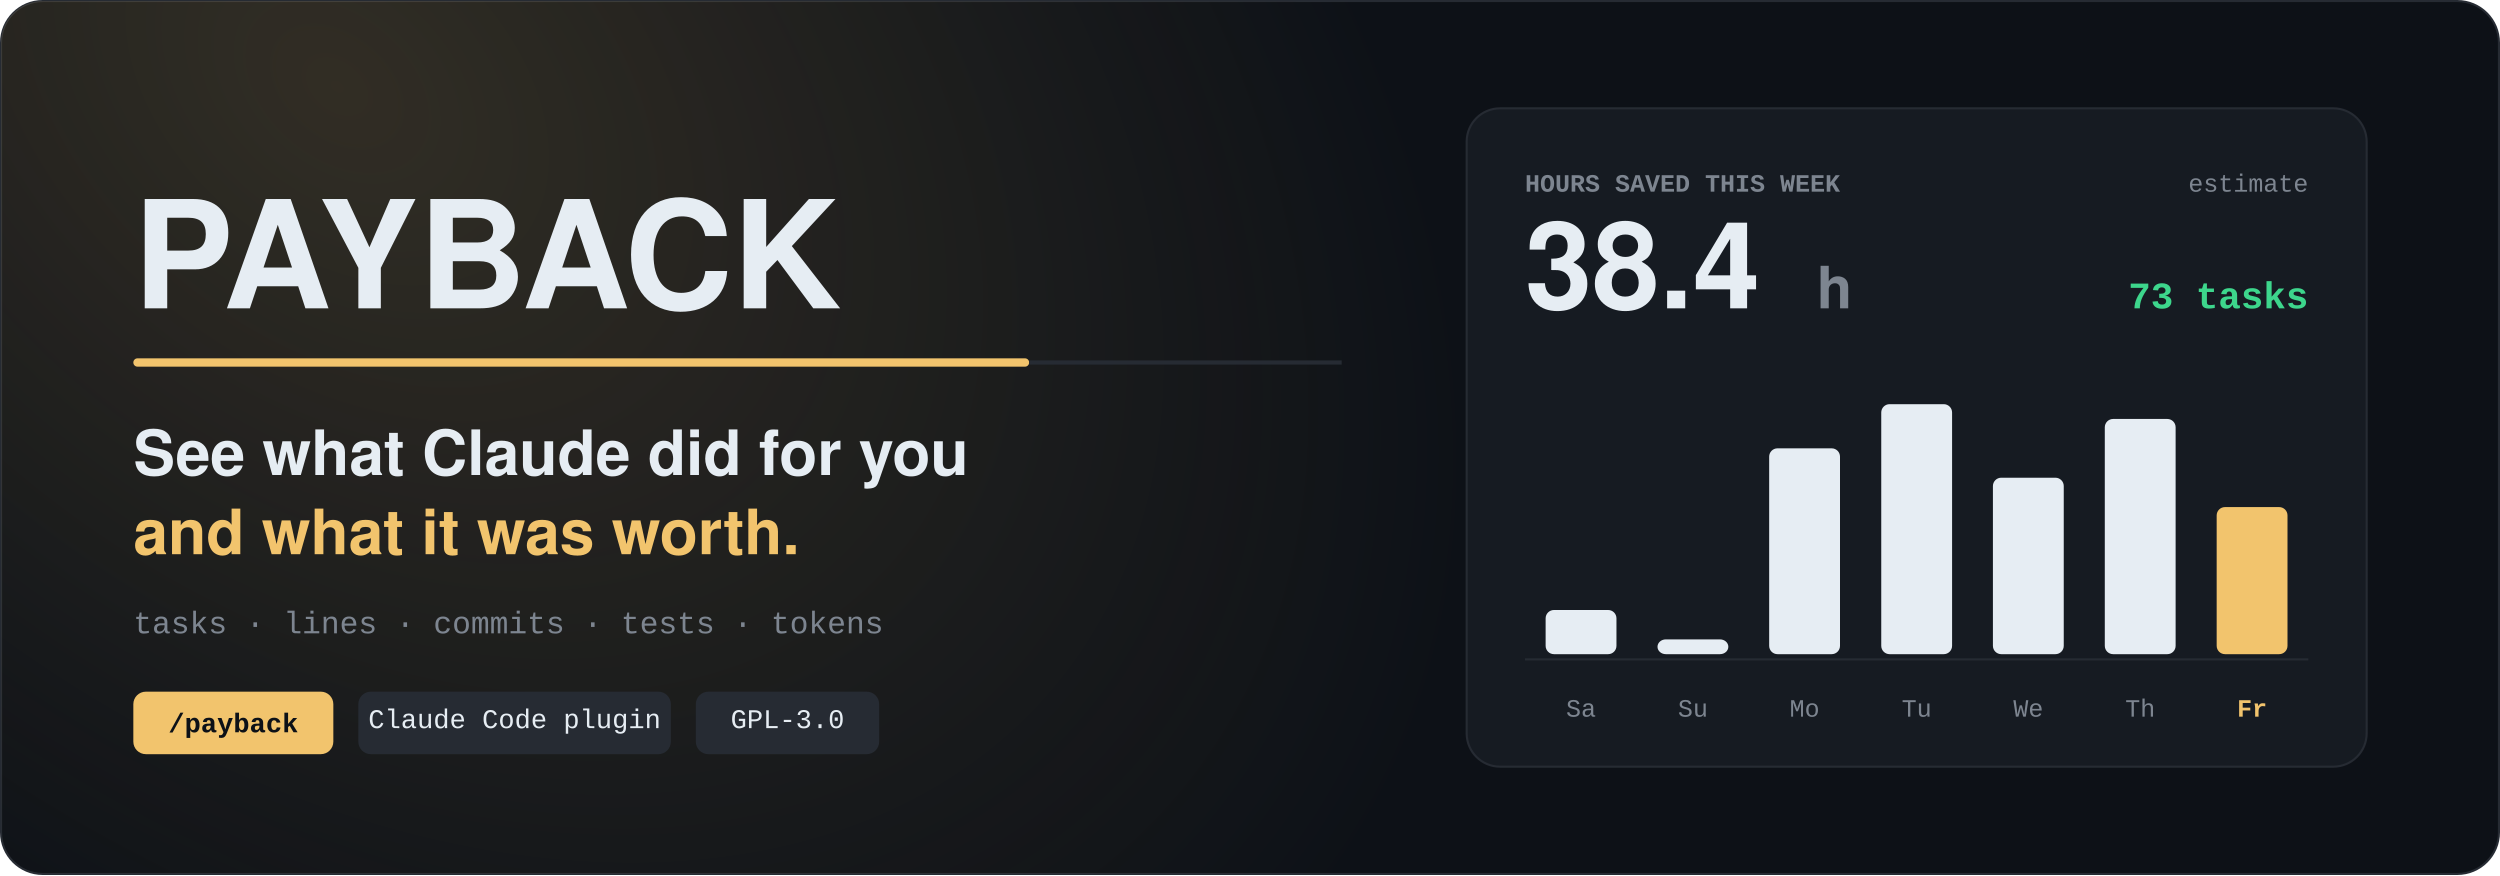
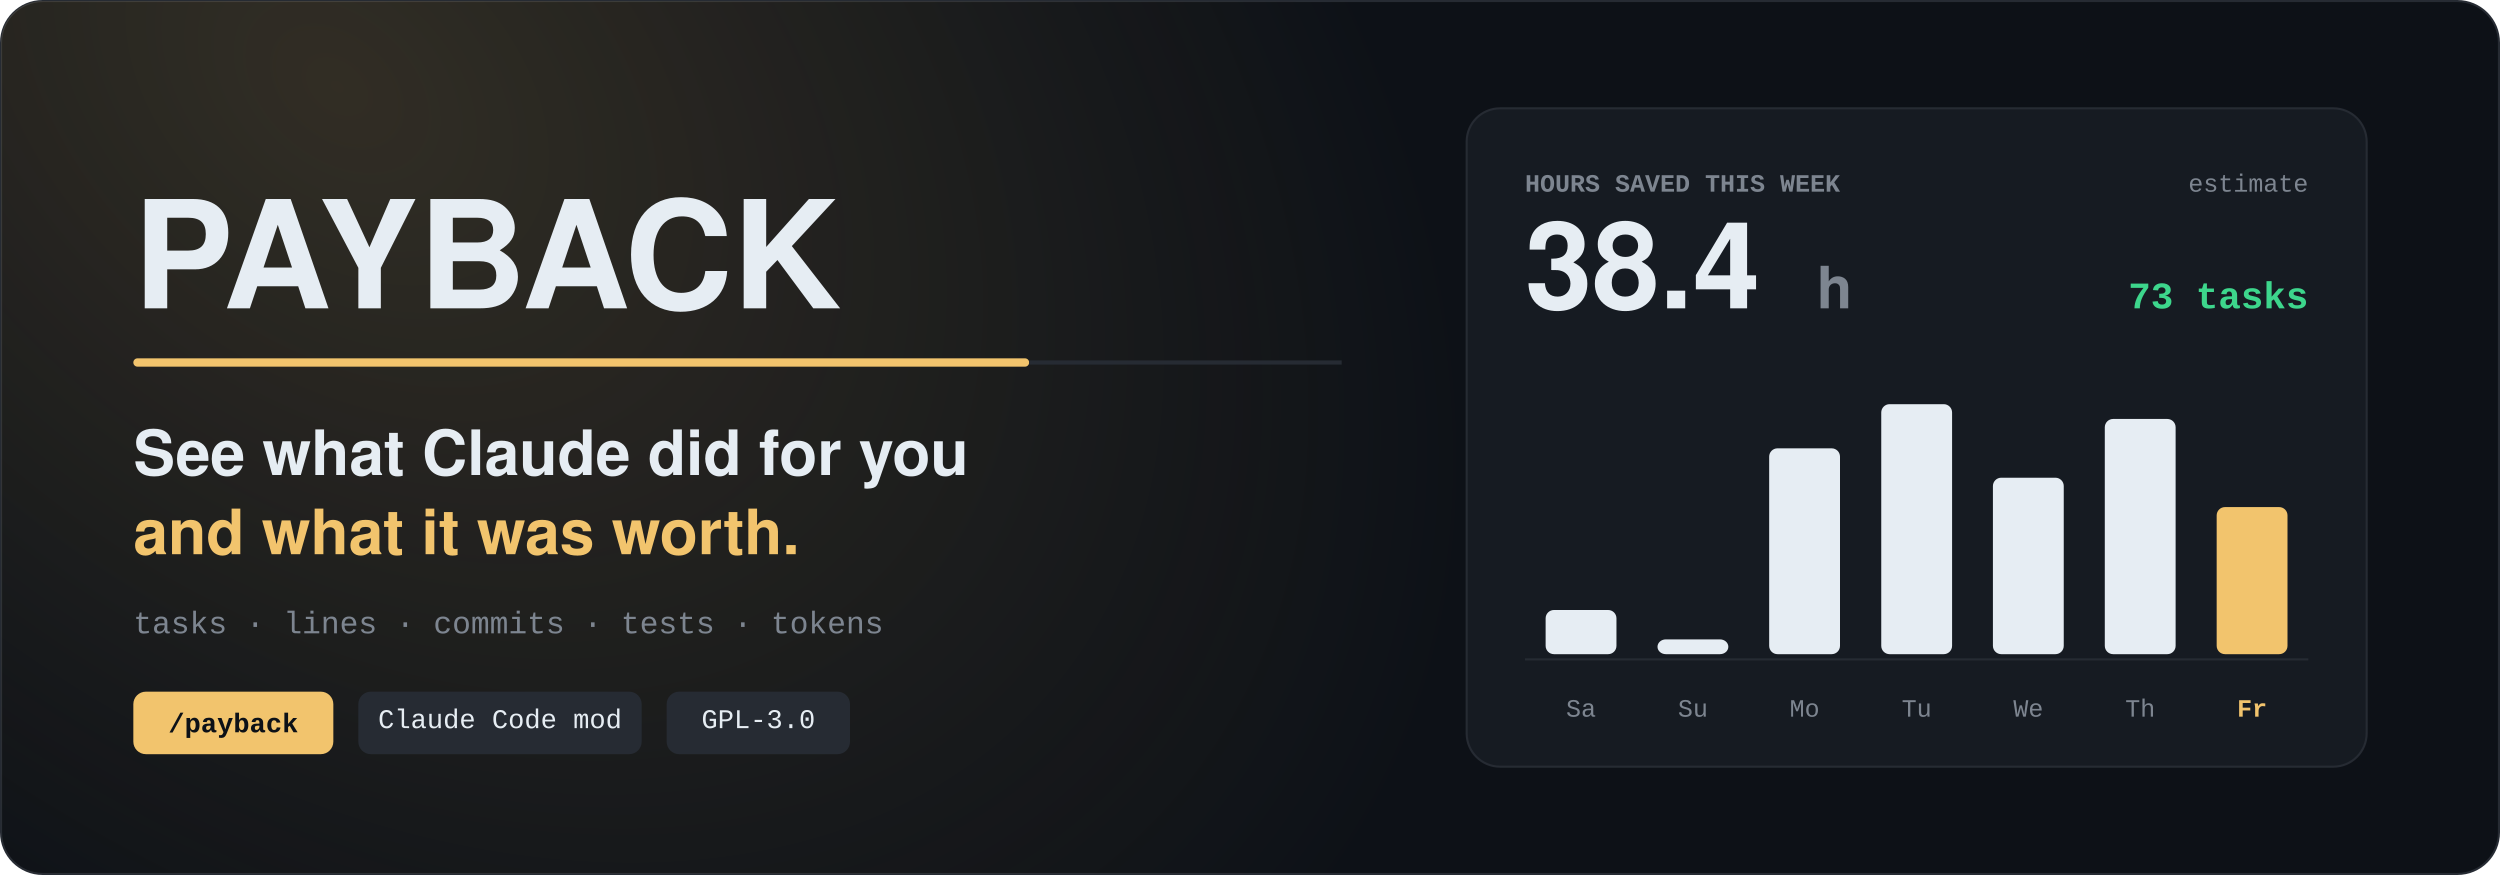
<svg xmlns="http://www.w3.org/2000/svg" viewBox="0 0 1200 420" width="1200" height="420" role="img" aria-label="Payback: see what Claude did for you, and what it was worth">
  <style>.bar{transform-box:fill-box;transform-origin:50% 100%;animation:grow .9s cubic-bezier(.2,.8,.2,1) both}.rule{transform-box:fill-box;transform-origin:0 50%;animation:draw 1s cubic-bezier(.2,.8,.2,1) both}@keyframes grow{from{transform:scaleY(0)}to{transform:scaleY(1)}}@keyframes draw{from{transform:scaleX(0)}to{transform:scaleX(1)}}@media (prefers-reduced-motion:reduce){*{animation:none!important}}</style>
  <defs>
    <radialGradient id="glow" cx="0" cy="0" r="1" gradientUnits="userSpaceOnUse" gradientTransform="translate(160 40) rotate(40) scale(620 420)">
      <stop stop-color="#F2C46D" stop-opacity=".16" />
      <stop offset="1" stop-color="#F2C46D" stop-opacity="0" />
    </radialGradient>
  </defs>
  <rect x="0.5" y="0.5" width="1199" height="419" rx="20" fill="#0D1117" stroke="#262B33" />
  <rect x="0.5" y="0.5" width="1199" height="419" rx="20" fill="url(#glow)" />
  <g>
    <text x="64" y="148" fill="#E6EDF3" font-size="72" font-weight="800" text-anchor="start" font-family="-apple-system, BlinkMacSystemFont, 'Segoe UI', Helvetica, Arial, sans-serif" textLength="430" lengthAdjust="spacing">PAYBACK</text>
  </g>
  <rect x="64" y="172" width="430" height="4" rx="2" fill="#F2C46D" class="rule" />
  <rect x="494" y="173" width="150" height="2" rx="0" fill="#262B33" />
  <g>
    <text x="64" y="228" fill="#E6EDF3" font-size="30" font-weight="600" text-anchor="start" font-family="-apple-system, BlinkMacSystemFont, 'Segoe UI', Helvetica, Arial, sans-serif">See what Claude did for you</text>
    <text x="64" y="266" fill="#F2C46D" font-size="30" font-weight="600" text-anchor="start" font-family="-apple-system, BlinkMacSystemFont, 'Segoe UI', Helvetica, Arial, sans-serif">and what it was worth.</text>
    <text x="64" y="304" fill="#7D8590" font-size="15" font-weight="400" text-anchor="start" font-family="ui-monospace, SFMono-Regular, 'Cascadia Code', Menlo, Consolas, 'Liberation Mono', monospace">tasks · lines · commits · tests · tokens</text>
  </g>
  <g>
    <rect x="64" y="332" width="96" height="30" rx="6" fill="#F2C46D" />
    <text x="112.0" y="351.5" fill="#0D1117" font-size="13" font-weight="700" text-anchor="middle" font-family="ui-monospace, SFMono-Regular, 'Cascadia Code', Menlo, Consolas, 'Liberation Mono', monospace">/payback</text>
-     <rect x="172" y="332" width="150" height="30" rx="6" fill="#262B33" />
-     <text x="247.0" y="349.5" fill="#E6EDF3" font-size="13" font-weight="400" text-anchor="middle" font-family="ui-monospace, SFMono-Regular, 'Cascadia Code', Menlo, Consolas, 'Liberation Mono', monospace">Claude Code plugin</text>
-     <rect x="334" y="332" width="88" height="30" rx="6" fill="#262B33" />
-     <text x="378.0" y="349.5" fill="#E6EDF3" font-size="13" font-weight="400" text-anchor="middle" font-family="ui-monospace, SFMono-Regular, 'Cascadia Code', Menlo, Consolas, 'Liberation Mono', monospace">GPL-3.0</text>
+     <rect x="172" y="332" width="136" height="30" rx="6" fill="#262B33" />
+     <text x="240.0" y="349.5" fill="#E6EDF3" font-size="13" font-weight="400" text-anchor="middle" font-family="ui-monospace, SFMono-Regular, 'Cascadia Code', Menlo, Consolas, 'Liberation Mono', monospace">Claude Code mod</text>
+     <rect x="320" y="332" width="88" height="30" rx="6" fill="#262B33" />
+     <text x="364.0" y="349.5" fill="#E6EDF3" font-size="13" font-weight="400" text-anchor="middle" font-family="ui-monospace, SFMono-Regular, 'Cascadia Code', Menlo, Consolas, 'Liberation Mono', monospace">GPL-3.0</text>
  </g>
  <rect x="704" y="52" width="432" height="316" rx="16" fill="#161B22" stroke="#262B33" />
  <g>
    <text x="732" y="92" fill="#7D8590" font-size="12" font-weight="700" text-anchor="start" font-family="ui-monospace, SFMono-Regular, 'Cascadia Code', Menlo, Consolas, 'Liberation Mono', monospace">HOURS SAVED THIS WEEK</text>
    <text x="732" y="148" fill="#E6EDF3" font-size="58" font-weight="800" text-anchor="start" font-family="-apple-system, BlinkMacSystemFont, 'Segoe UI', Helvetica, Arial, sans-serif">38.4</text>
    <text x="872" y="148" fill="#7D8590" font-size="28" font-weight="600" text-anchor="start" font-family="-apple-system, BlinkMacSystemFont, 'Segoe UI', Helvetica, Arial, sans-serif">h</text>
    <text x="1108" y="92" fill="#7D8590" font-size="12" font-weight="400" text-anchor="end" font-family="ui-monospace, SFMono-Regular, 'Cascadia Code', Menlo, Consolas, 'Liberation Mono', monospace">estimate</text>
    <text x="1108" y="148" fill="#3DD68C" font-size="18" font-weight="700" text-anchor="end" font-family="ui-monospace, SFMono-Regular, 'Cascadia Code', Menlo, Consolas, 'Liberation Mono', monospace">73 tasks</text>
  </g>
  <rect x="741.9" y="292.8" width="34" height="21.2" rx="4" fill="#E6EDF3" class="bar" style="animation-delay:0.15s" />
  <text x="758.9" y="344" fill="#7D8590" font-size="12" font-weight="400" text-anchor="middle" font-family="ui-monospace, SFMono-Regular, 'Cascadia Code', Menlo, Consolas, 'Liberation Mono', monospace">Sa</text>
  <rect x="795.6" y="306.9" width="34" height="7.1" rx="4" fill="#E6EDF3" class="bar" style="animation-delay:0.24s" />
  <text x="812.6" y="344" fill="#7D8590" font-size="12" font-weight="400" text-anchor="middle" font-family="ui-monospace, SFMono-Regular, 'Cascadia Code', Menlo, Consolas, 'Liberation Mono', monospace">Su</text>
  <rect x="849.2" y="215.2" width="34" height="98.8" rx="4" fill="#E6EDF3" class="bar" style="animation-delay:0.33s" />
  <text x="866.2" y="344" fill="#7D8590" font-size="12" font-weight="400" text-anchor="middle" font-family="ui-monospace, SFMono-Regular, 'Cascadia Code', Menlo, Consolas, 'Liberation Mono', monospace">Mo</text>
  <rect x="903.0" y="194.0" width="34" height="120.0" rx="4" fill="#E6EDF3" class="bar" style="animation-delay:0.42s" />
  <text x="920.0" y="344" fill="#7D8590" font-size="12" font-weight="400" text-anchor="middle" font-family="ui-monospace, SFMono-Regular, 'Cascadia Code', Menlo, Consolas, 'Liberation Mono', monospace">Tu</text>
  <rect x="956.6" y="229.3" width="34" height="84.7" rx="4" fill="#E6EDF3" class="bar" style="animation-delay:0.51s" />
  <text x="973.6" y="344" fill="#7D8590" font-size="12" font-weight="400" text-anchor="middle" font-family="ui-monospace, SFMono-Regular, 'Cascadia Code', Menlo, Consolas, 'Liberation Mono', monospace">We</text>
  <rect x="1010.3" y="201.1" width="34" height="112.9" rx="4" fill="#E6EDF3" class="bar" style="animation-delay:0.60s" />
  <text x="1027.3" y="344" fill="#7D8590" font-size="12" font-weight="400" text-anchor="middle" font-family="ui-monospace, SFMono-Regular, 'Cascadia Code', Menlo, Consolas, 'Liberation Mono', monospace">Th</text>
  <rect x="1064.0" y="243.4" width="34" height="70.6" rx="4" fill="#F2C46D" class="bar" style="animation-delay:0.69s" />
  <text x="1081.0" y="344" fill="#F2C46D" font-size="12" font-weight="700" text-anchor="middle" font-family="ui-monospace, SFMono-Regular, 'Cascadia Code', Menlo, Consolas, 'Liberation Mono', monospace">Fr</text>
  <rect x="732" y="316" width="376" height="1" rx="0" fill="#262B33" />
</svg>
